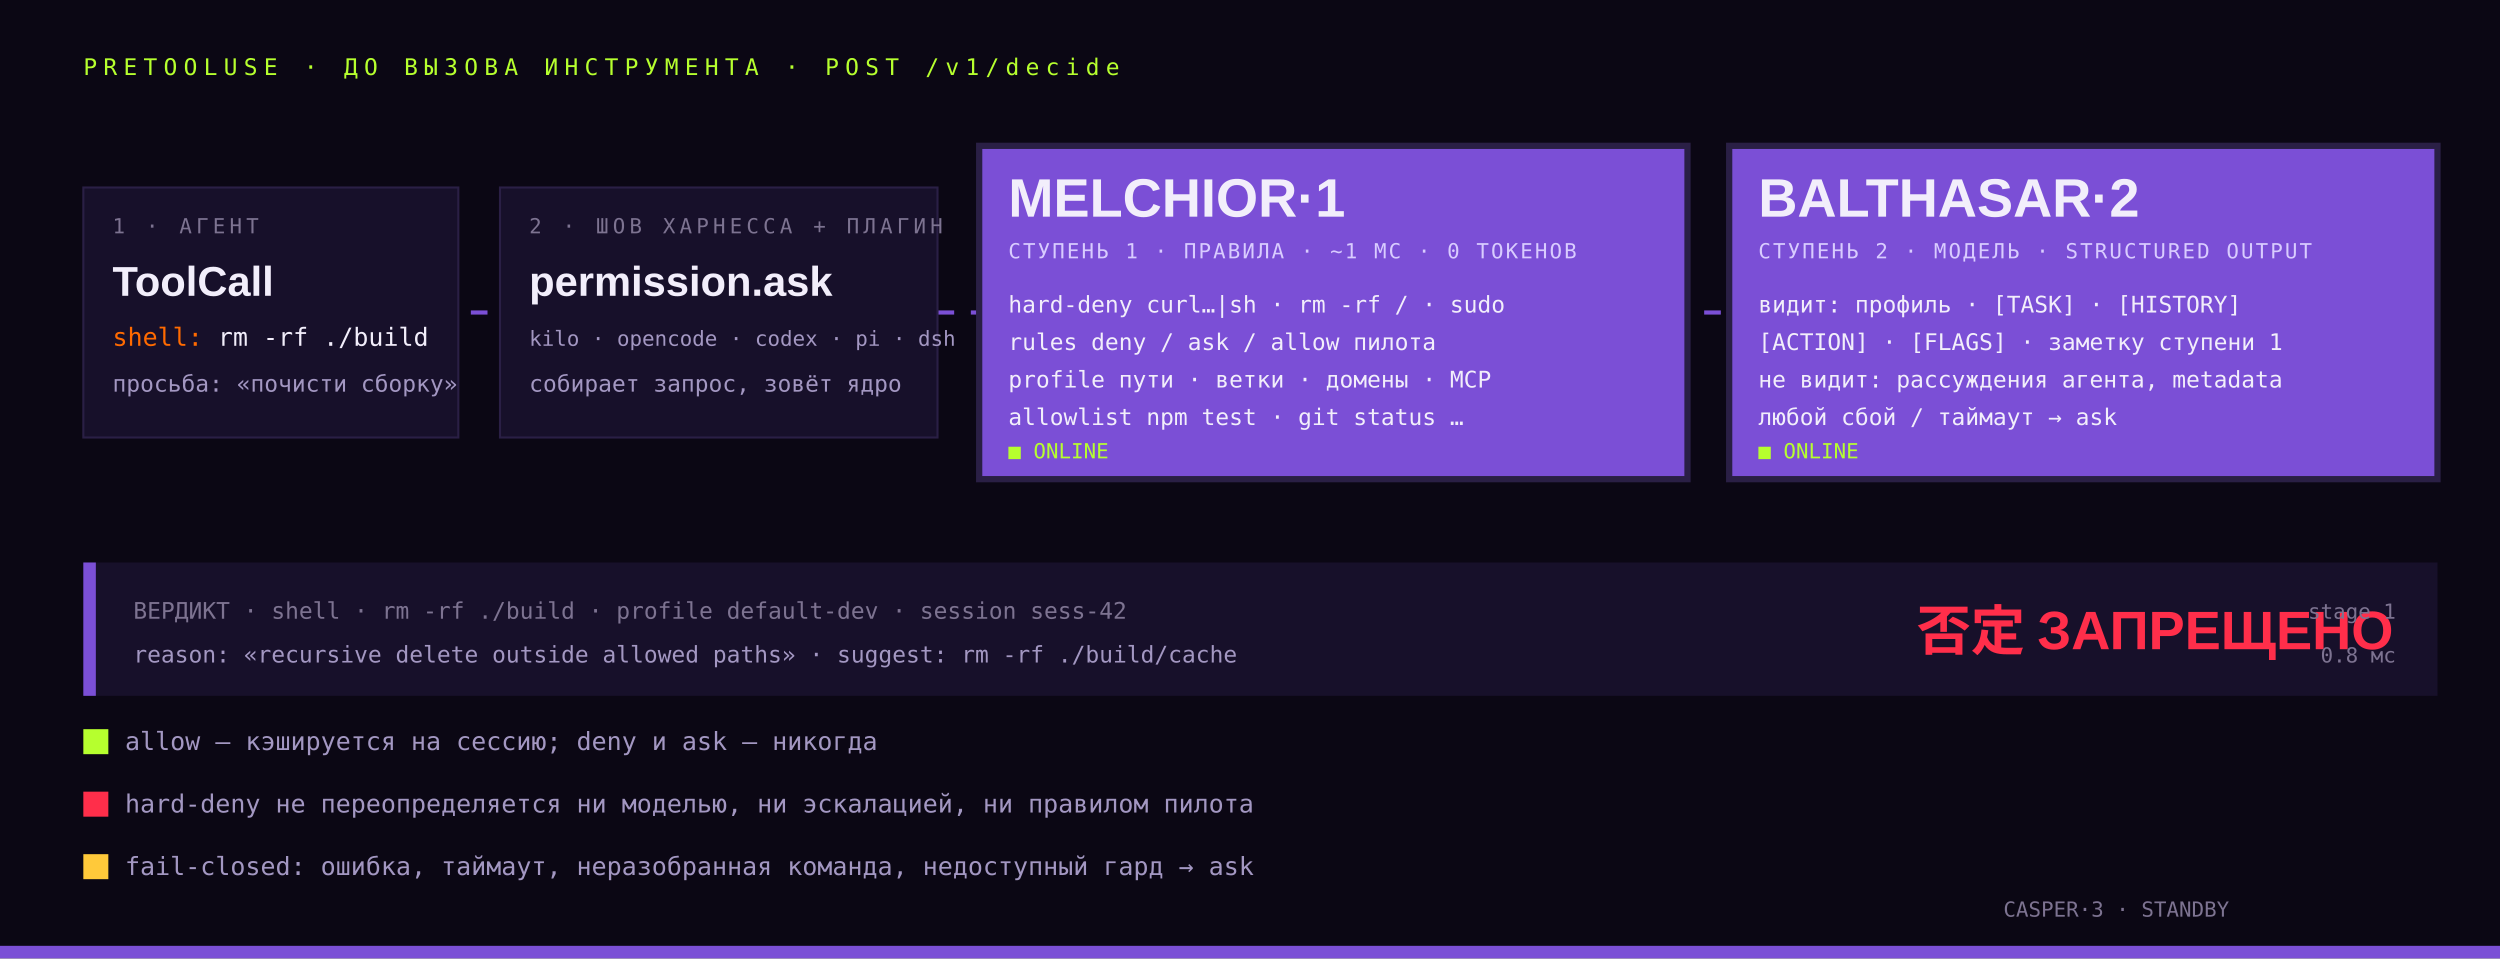
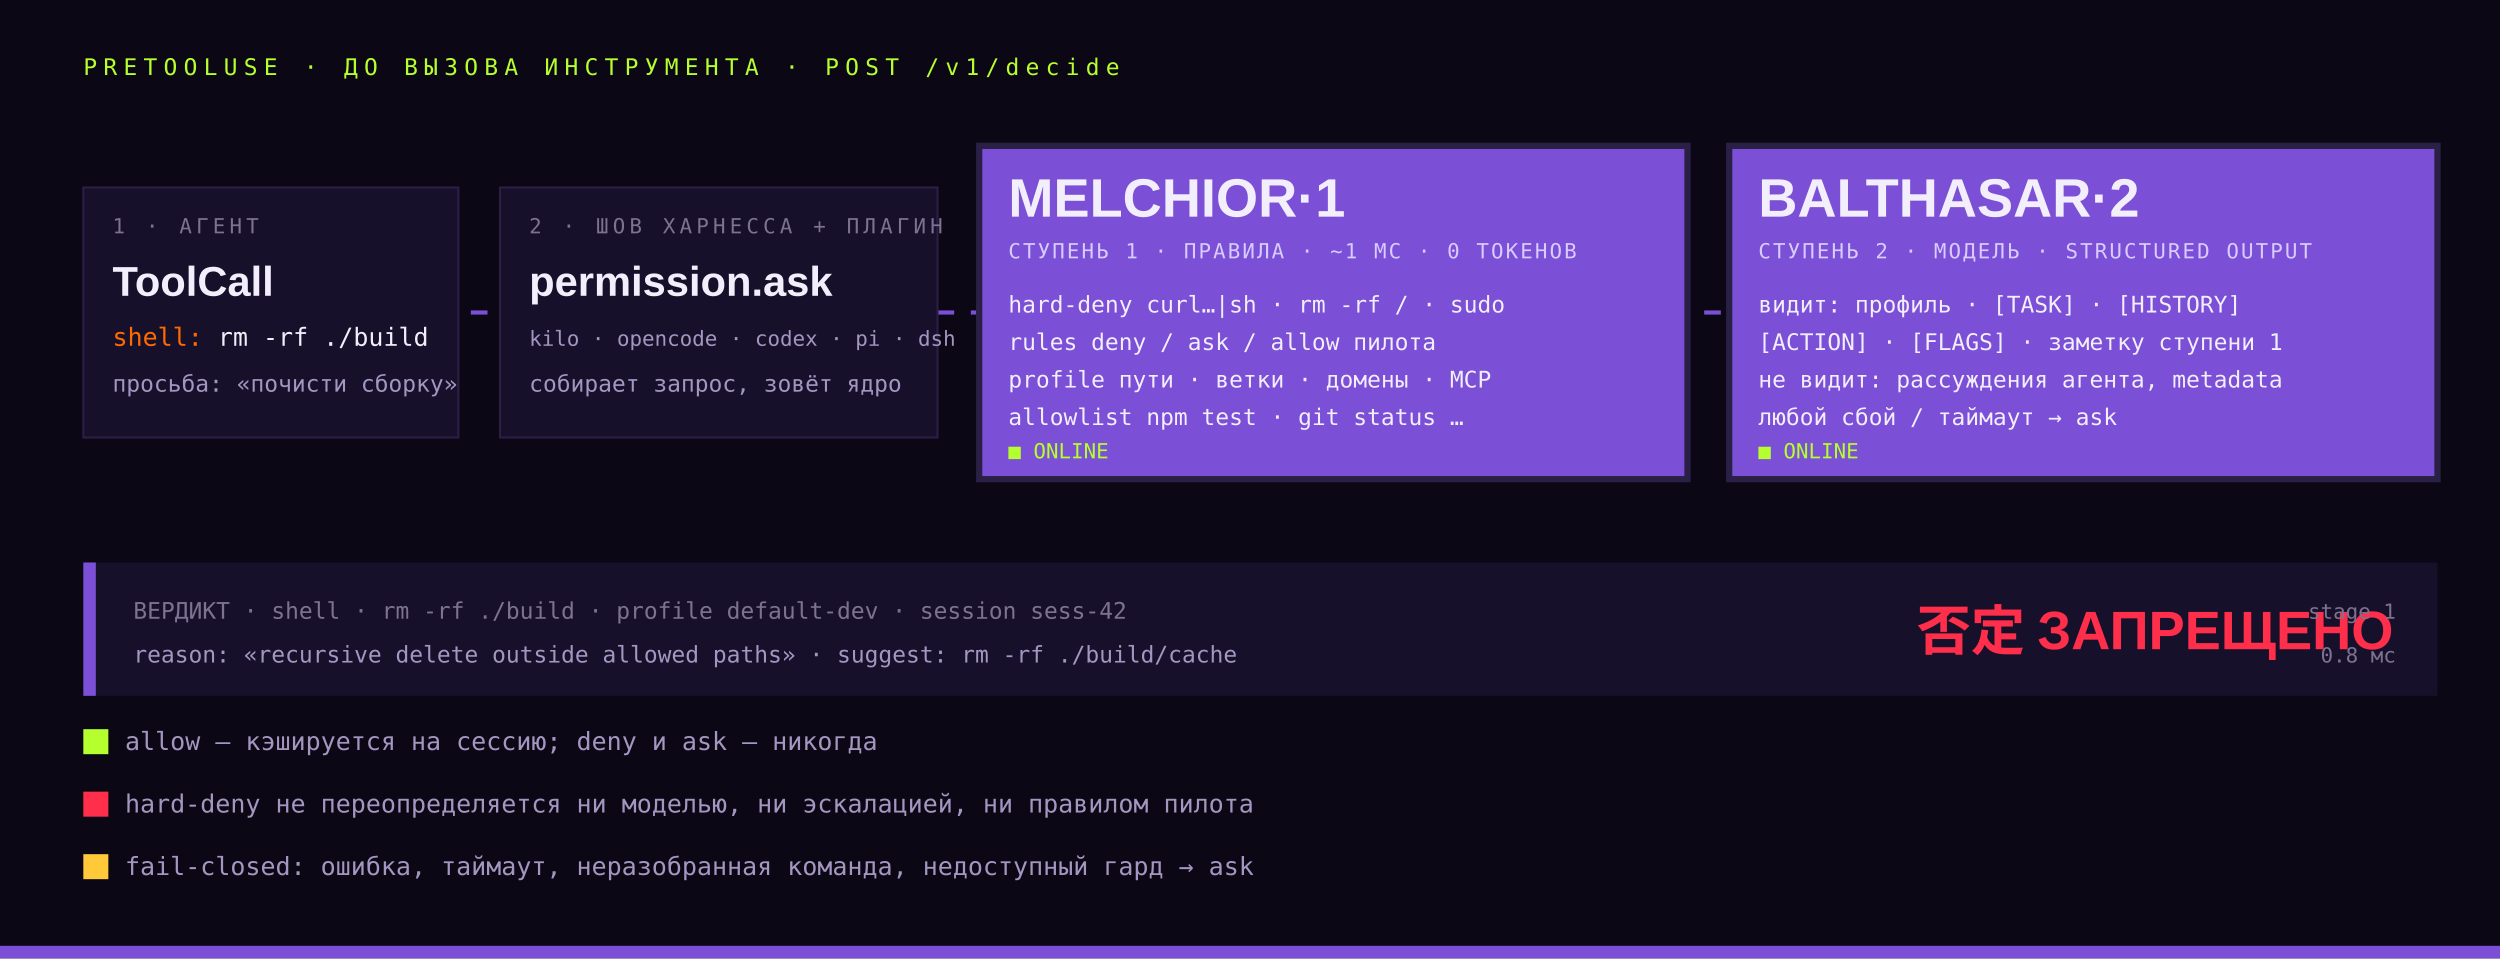
<svg xmlns="http://www.w3.org/2000/svg" viewBox="0 0 1200 460" width="1200" height="460" role="img" aria-label="PreToolUse: агент → шов харнесса → плагин → POST /v1/decide → ступень 1 (правила) → ступень 2 (модель) → вердикт">
  <style>
    .disp { font-family: Impact, "Arial Narrow", "Helvetica Neue", Arial, sans-serif; font-weight: 900; }
    .mono { font-family: "JetBrains Mono", "SFMono-Regular", Menlo, Consolas, monospace; }
    .flow { stroke: #7B4FD6; stroke-width: 2; fill: none; stroke-dasharray: 8 8; animation: dash 1.2s linear infinite; }
    .flow.lime { stroke: #B6FF2E; }
    .packet { animation: travel 4.5s linear infinite; }
    .st1 { animation: glow 4.5s linear infinite; }
    .st2 { animation: glow 4.5s linear infinite; animation-delay: 1.4s; }
    .verdict { animation: verdict 4.5s linear infinite; }
    .vtext { animation: vflash 4.5s linear infinite; }
    @keyframes dash { to { stroke-dashoffset: -32 } }
    @keyframes travel { 0% { transform: translateX(0); opacity: 0 } 5% { opacity: 1 } 95% { opacity: 1 } 100% { transform: translateX(1040px); opacity: 0 } }
    @keyframes glow { 0%,25%,60%,100% { stroke: #2A1F45 } 35%,50% { stroke: #B6FF2E } }
    @keyframes verdict { 0%,85% { opacity: .75 } 92%,100% { opacity: 1 } }
    @keyframes vflash { 0%,85% { fill: #A397C2 } 92%,100% { fill: #FF2E4A } }
  </style>
  <rect width="1200" height="460" fill="#0B0714" />
  <text class="mono" x="40" y="36" font-size="11" letter-spacing="3" fill="#B6FF2E">PRETOOLUSE · ДО ВЫЗОВА ИНСТРУМЕНТА · POST /v1/decide</text>
  <path class="flow" d="M130 150 H1170" />
  <circle class="packet" cx="130" cy="150" r="6" fill="#B6FF2E" />
  <g transform="translate(40,90)">
    <rect width="180" height="120" fill="#17102A" stroke="#2A1F45" />
    <text class="mono" x="14" y="22" font-size="10" letter-spacing="2" fill="#7D7391">1 · АГЕНТ</text>
    <text class="disp" x="14" y="52" font-size="20" fill="#F2EEFB">ToolCall</text>
    <text class="mono" x="14" y="76" font-size="12" fill="#FF6A00">shell: <tspan fill="#F2EEFB">rm -rf ./build</tspan>
    </text>
    <text class="mono" x="14" y="98" font-size="11" fill="#A397C2">просьба: «почисти сборку»</text>
  </g>
  <g transform="translate(240,90)">
    <rect width="210" height="120" fill="#17102A" stroke="#2A1F45" />
    <text class="mono" x="14" y="22" font-size="10" letter-spacing="2" fill="#7D7391">2 · ШОВ ХАРНЕССА + ПЛАГИН</text>
    <text class="disp" x="14" y="52" font-size="20" fill="#F2EEFB">permission.ask</text>
    <text class="mono" x="14" y="76" font-size="10" fill="#A397C2">kilo · opencode · codex · pi · dsh</text>
    <text class="mono" x="14" y="98" font-size="11" fill="#A397C2">собирает запрос, зовёт ядро</text>
  </g>
  <g transform="translate(470,70)">
    <rect class="st1" width="340" height="160" fill="#7B4FD6" stroke="#2A1F45" stroke-width="3" />
    <text class="disp" x="14" y="34" font-size="26" fill="#F2EEFB">MELCHIOR·1</text>
    <text class="mono" x="14" y="54" font-size="10" letter-spacing="1" fill="#D9CCFF">СТУПЕНЬ 1 · ПРАВИЛА · ~1 МС · 0 ТОКЕНОВ</text>
    <text class="mono" x="14" y="80" font-size="11" fill="#F2EEFB">hard-deny  curl…|sh · rm -rf / · sudo</text>
    <text class="mono" x="14" y="98" font-size="11" fill="#F2EEFB">rules      deny / ask / allow пилота</text>
    <text class="mono" x="14" y="116" font-size="11" fill="#F2EEFB">profile    пути · ветки · домены · MCP</text>
    <text class="mono" x="14" y="134" font-size="11" fill="#F2EEFB">allowlist  npm test · git status …</text>
    <text class="mono" x="14" y="150" font-size="10" fill="#B6FF2E">■ ONLINE</text>
  </g>
  <g transform="translate(830,70)">
    <rect class="st2" width="340" height="160" fill="#7B4FD6" stroke="#2A1F45" stroke-width="3" />
    <text class="disp" x="14" y="34" font-size="26" fill="#F2EEFB">BALTHASAR·2</text>
    <text class="mono" x="14" y="54" font-size="10" letter-spacing="1" fill="#D9CCFF">СТУПЕНЬ 2 · МОДЕЛЬ · STRUCTURED OUTPUT</text>
    <text class="mono" x="14" y="80" font-size="11" fill="#F2EEFB">видит: профиль · [TASK] · [HISTORY]</text>
    <text class="mono" x="14" y="98" font-size="11" fill="#F2EEFB">[ACTION] · [FLAGS] · заметку ступени 1</text>
    <text class="mono" x="14" y="116" font-size="11" fill="#F2EEFB">не видит: рассуждения агента, metadata</text>
    <text class="mono" x="14" y="134" font-size="11" fill="#F2EEFB">любой сбой / таймаут → ask</text>
    <text class="mono" x="14" y="150" font-size="10" fill="#B6FF2E">■ ONLINE</text>
  </g>
  <g class="verdict" transform="translate(40,270)">
    <rect width="1130" height="64" fill="#17102A" />
    <rect width="6" height="64" fill="#7B4FD6" />
    <text class="mono" x="24" y="27" font-size="11" fill="#7D7391">ВЕРДИКТ · shell · rm -rf ./build · profile default-dev · session sess-42</text>
    <text class="mono" x="24" y="48" font-size="11" fill="#A397C2">reason: «recursive delete outside allowed paths» · suggest: rm -rf ./build/cache</text>
    <text class="disp vtext" x="880" y="42" font-size="26" fill="#FF2E4A">否定 ЗАПРЕЩЕНО</text>
    <text class="mono" x="1110" y="27" font-size="10" fill="#7D7391" text-anchor="end">stage 1</text>
    <text class="mono" x="1110" y="48" font-size="10" fill="#7D7391" text-anchor="end">0.8 мс</text>
  </g>
  <g transform="translate(40,360)" class="mono" font-size="12">
    <rect width="12" height="12" y="-10" fill="#B6FF2E" />
    <text x="20" fill="#A397C2">allow — кэшируется на сессию; deny и ask — никогда</text>
    <rect width="12" height="12" x="0" y="20" fill="#FF2E4A" />
    <text x="20" y="30" fill="#A397C2">hard-deny не переопределяется ни моделью, ни эскалацией, ни правилом пилота</text>
    <rect width="12" height="12" x="0" y="50" fill="#FFC93A" />
    <text x="20" y="60" fill="#A397C2">fail-closed: ошибка, таймаут, неразобранная команда, недоступный гард → ask</text>
  </g>
-   <text class="mono" x="1070" y="440" font-size="10" fill="#7D7391" text-anchor="end">CASPER·3 · STANDBY</text>
  <rect x="0" y="454" width="1200" height="6" fill="#7B4FD6" />
</svg>
